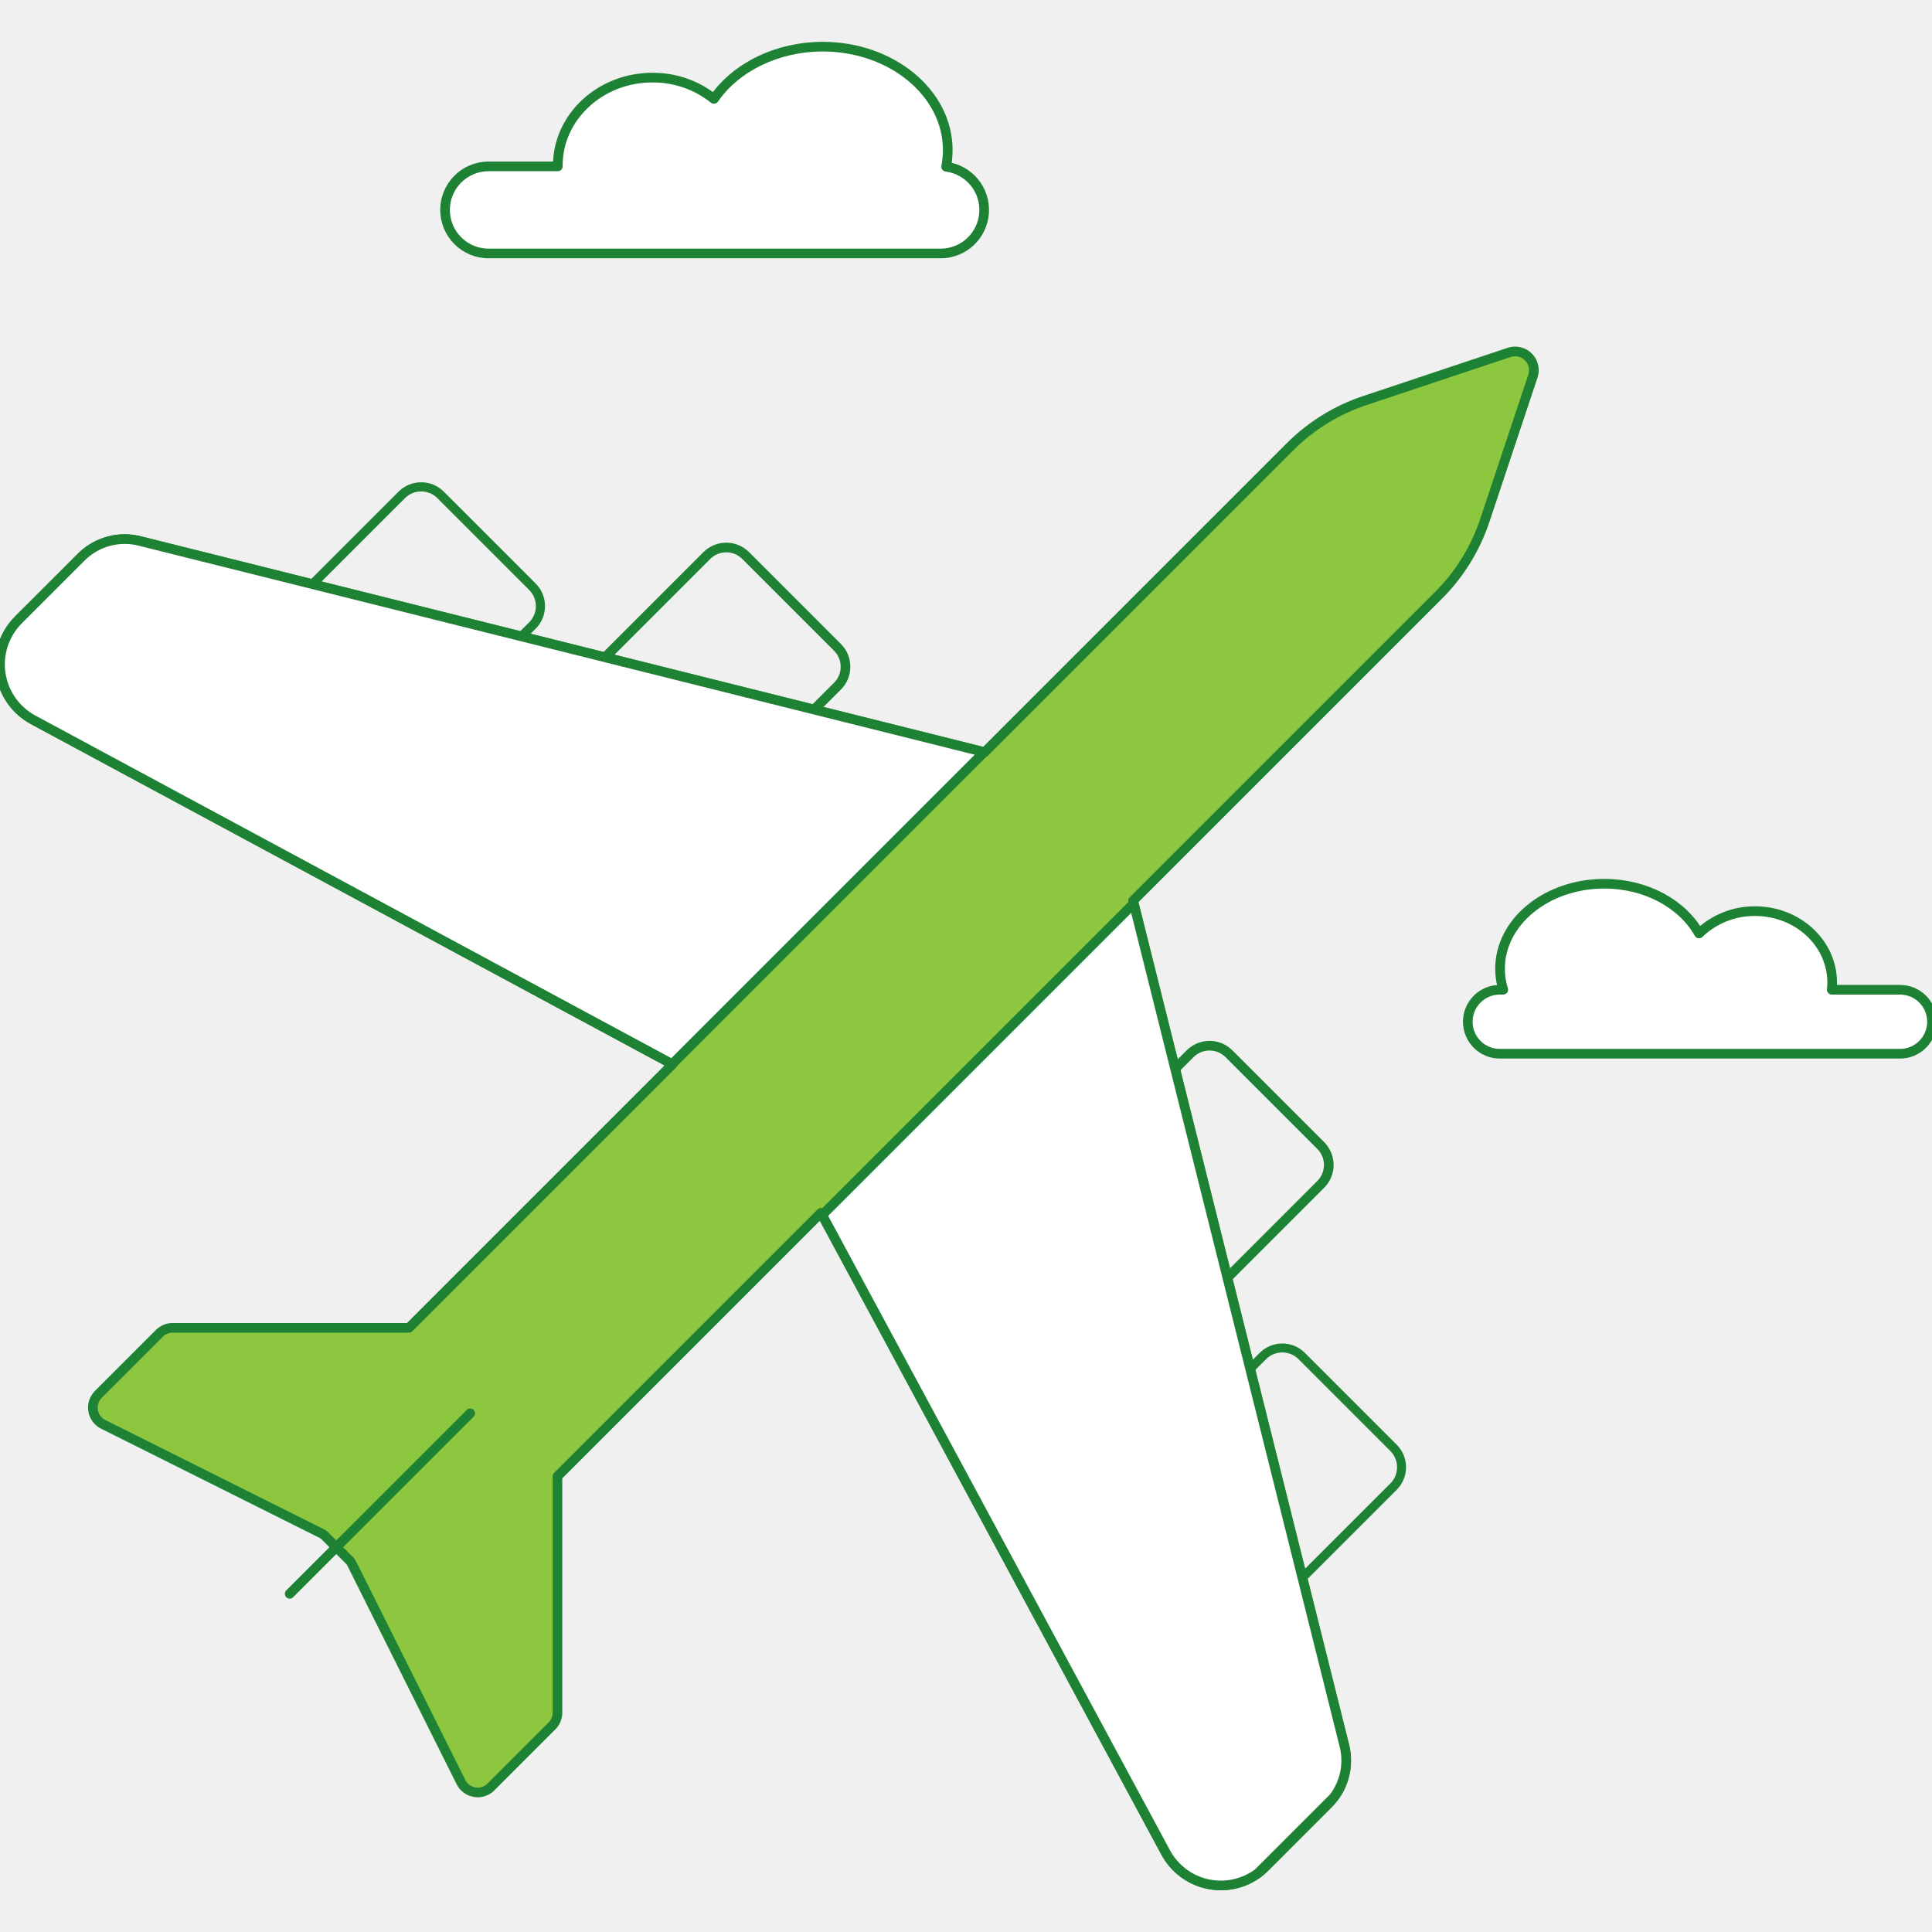
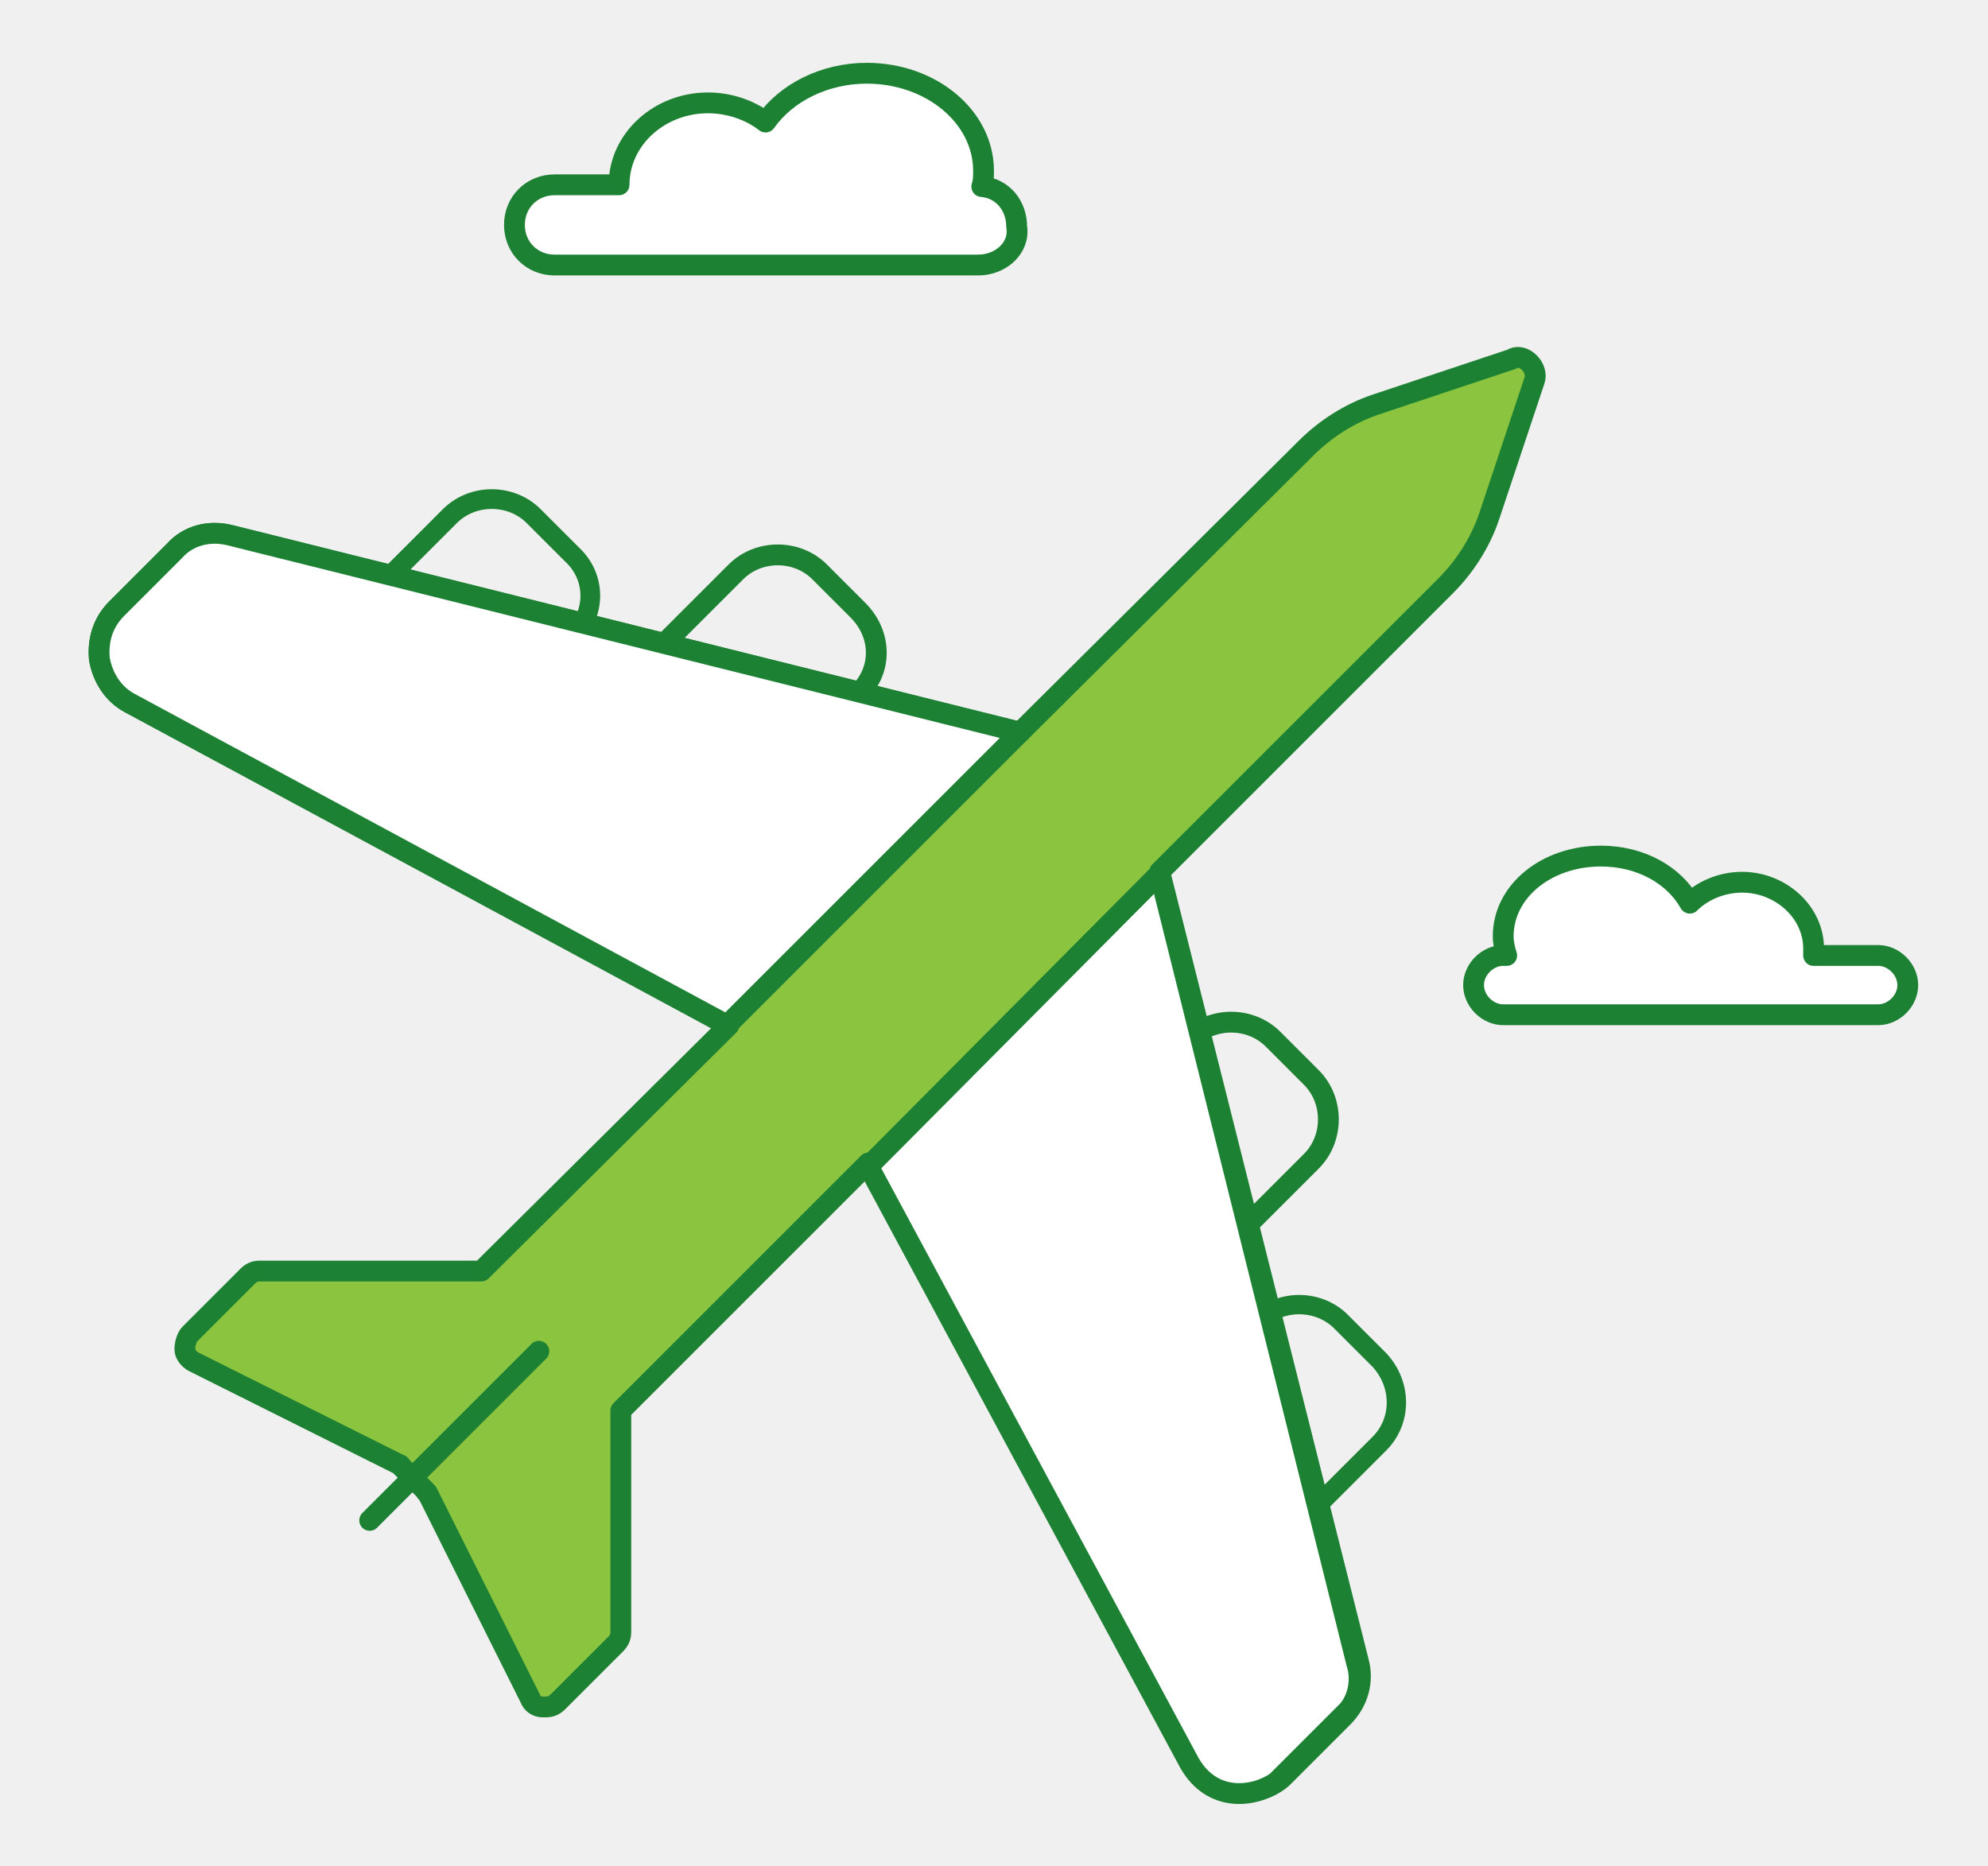
- <svg xmlns="http://www.w3.org/2000/svg" id="Layer_1" data-name="Layer 1" viewBox="0 0 300 300">
-   <defs>
-     <style>.cls-1,.cls-5,.cls-6,.cls-7,.cls-8,.cls-9{fill:none;}.cls-2{fill:#1e8234;}.cls-3{fill:#8dc63f;}.cls-10,.cls-11,.cls-12,.cls-4,.cls-5,.cls-6,.cls-7,.cls-8,.cls-9{stroke-linecap:round;stroke-linejoin:round;}.cls-10,.cls-11,.cls-12,.cls-4,.cls-5,.cls-7,.cls-9{stroke-width:1.5px;}.cls-4{fill:url(#New_Pattern_Swatch_9);stroke:url(#New_Pattern_Swatch_7);}.cls-5{stroke:url(#New_Pattern_Swatch_7-3);}.cls-6{stroke-width:1.393px;stroke:url(#New_Pattern_Swatch_7-5);}.cls-7{stroke:url(#New_Pattern_Swatch_7-7);}.cls-8{stroke-width:1.42px;stroke:url(#New_Pattern_Swatch_7-9);}.cls-9{stroke:url(#New_Pattern_Swatch_7-11);}.cls-10,.cls-11,.cls-12{fill:#fff;}.cls-10{stroke:url(#New_Pattern_Swatch_7-13);}.cls-11{stroke:url(#New_Pattern_Swatch_7-17);}.cls-12{stroke:url(#New_Pattern_Swatch_7-19);}</style>
-     <pattern id="New_Pattern_Swatch_9" data-name="New Pattern Swatch 9" width="28.8" height="28.8" patternTransform="translate(-54.57073 32.37521) scale(2.63673)" patternUnits="userSpaceOnUse" viewBox="0 0 28.8 28.8">
-       <rect class="cls-1" width="28.8" height="28.8" />
-       <rect class="cls-3" width="28.8" height="28.8" />
-     </pattern>
-     <pattern id="New_Pattern_Swatch_7" data-name="New Pattern Swatch 7" width="28.8" height="28.8" patternTransform="translate(-54.57073 32.37855) scale(2.63673)" patternUnits="userSpaceOnUse" viewBox="0 0 28.8 28.8">
-       <rect class="cls-1" width="28.8" height="28.8" />
-       <rect class="cls-2" width="28.8" height="28.8" />
-     </pattern>
-     <pattern id="New_Pattern_Swatch_7-3" data-name="New Pattern Swatch 7" width="28.8" height="28.8" patternTransform="translate(-54.97956 109.2965) rotate(-45) scale(2.63673)" patternUnits="userSpaceOnUse" viewBox="0 0 28.8 28.8">
-       <rect class="cls-1" width="28.8" height="28.8" />
-       <rect class="cls-2" width="28.8" height="28.8" />
-     </pattern>
-     <pattern id="New_Pattern_Swatch_7-5" data-name="New Pattern Swatch 7" width="28.8" height="28.8" patternTransform="translate(-76.07868 188.6329) rotate(-45) scale(2.273 2.63673)" patternUnits="userSpaceOnUse" viewBox="0 0 28.8 28.8">
-       <rect class="cls-1" width="28.8" height="28.8" />
-       <rect class="cls-2" width="28.8" height="28.8" />
-     </pattern>
-     <pattern id="New_Pattern_Swatch_7-7" data-name="New Pattern Swatch 7" width="28.8" height="28.8" patternTransform="translate(-76.32544 85.63277) rotate(-45) scale(2.63673)" patternUnits="userSpaceOnUse" viewBox="0 0 28.8 28.8">
-       <rect class="cls-1" width="28.8" height="28.8" />
-       <rect class="cls-2" width="28.8" height="28.8" />
-     </pattern>
-     <pattern id="New_Pattern_Swatch_7-9" data-name="New Pattern Swatch 7" width="28.8" height="28.8" patternTransform="matrix(1.67064, -1.67064, 1.86445, 1.86445, -161.3449, 113.8636)" patternUnits="userSpaceOnUse" viewBox="0 0 28.8 28.8">
-       <rect class="cls-1" width="28.8" height="28.8" />
-       <rect class="cls-2" width="28.8" height="28.8" />
-     </pattern>
-     <pattern id="New_Pattern_Swatch_7-11" data-name="New Pattern Swatch 7" width="28.8" height="28.8" patternTransform="translate(-19.02022 24.09417) scale(2.63673)" patternUnits="userSpaceOnUse" viewBox="0 0 28.8 28.8">
-       <rect class="cls-1" width="28.8" height="28.8" />
-       <rect class="cls-2" width="28.8" height="28.8" />
-     </pattern>
-     <pattern id="New_Pattern_Swatch_7-13" data-name="New Pattern Swatch 7" width="28.8" height="28.8" patternTransform="translate(-45.07851 22.88634) scale(2.63673)" patternUnits="userSpaceOnUse" viewBox="0 0 28.8 28.8">
-       <rect class="cls-1" width="28.8" height="28.8" />
-       <rect class="cls-2" width="28.8" height="28.8" />
-     </pattern>
-     <pattern id="New_Pattern_Swatch_7-17" data-name="New Pattern Swatch 7" width="28.8" height="28.8" patternTransform="translate(-68.90361 29.79054) scale(2.63673)" patternUnits="userSpaceOnUse" viewBox="0 0 28.8 28.8">
-       <rect class="cls-1" width="28.8" height="28.8" />
-       <rect class="cls-2" width="28.8" height="28.8" />
-     </pattern>
-     <pattern id="New_Pattern_Swatch_7-19" data-name="New Pattern Swatch 7" width="28.8" height="28.8" patternTransform="translate(-21.28903 55.48952) scale(2.63673)" patternUnits="userSpaceOnUse" viewBox="0 0 28.8 28.8">
-       <rect class="cls-1" width="28.8" height="28.8" />
-       <rect class="cls-2" width="28.8" height="28.8" />
-     </pattern>
-   </defs>
-   <path class="cls-4" d="M237.33,55.421a2.926,2.926,0,0,0-2.972-.704L211.903,62.206a29.657,29.657,0,0,0-11.562,7.142l-47.453,47.452L21.894,84.052a9.547,9.547,0,0,0-9.372,2.547l-9.667,9.661a9.778,9.778,0,0,0,2.286,15.51l99.287,53.489L63.501,206.187h-36.699a2.903,2.903,0,0,0-2.054.851l-9.48,9.48a2.907,2.907,0,0,0,.755,4.652l33.959,16.974c.112.056.211.135.321.195l4.107,4.107c.06.11.139.209.195.321l16.974,33.959a2.899,2.899,0,0,0,2.133,1.566,2.568,2.568,0,0,0,.465.04,2.899,2.899,0,0,0,2.054-.851l9.48-9.48a2.903,2.903,0,0,0,.851-2.054V229.247l40.928-40.927L180.979,287.594a9.745,9.745,0,0,0,15.51,2.298l9.656-9.661a9.584,9.584,0,0,0,2.575-9.298L175.949,139.861l47.453-47.452a29.701,29.701,0,0,0,7.148-11.562l7.483-22.454A2.91,2.91,0,0,0,237.33,55.421Z" />
-   <path class="cls-5" d="M205.085,183.905l-36.59,36.59a4.26,4.26,0,0,1-6.024,0l-14.258-14.258a4.26,4.26,0,0,1,0-6.024l36.59-36.59a4.26,4.26,0,0,1,6.024,0l14.258,14.258A4.26,4.26,0,0,1,205.085,183.905Z" />
-   <path class="cls-6" d="M216.385,230.843,185.673,261.554a4.26,4.26,0,0,1-6.024,0l-14.258-14.258a4.26,4.26,0,0,1,0-6.024L196.102,210.56a4.26,4.26,0,0,1,6.024,0l14.258,14.258A4.26,4.26,0,0,1,216.385,230.843Z" />
-   <path class="cls-7" d="M130.043,106.545l-36.59,36.59a4.26,4.26,0,0,1-6.024,0L73.17,128.877a4.26,4.26,0,0,1,0-6.024l36.59-36.59a4.26,4.26,0,0,1,6.024,0L130.043,100.521A4.26,4.26,0,0,1,130.043,106.545Z" />
-   <path class="cls-8" d="M82.671,97.129,50.511,129.289a4.26,4.26,0,0,1-6.024,0L30.228,115.03a4.26,4.26,0,0,1,0-6.024L62.388,76.846a4.26,4.26,0,0,1,6.024,0L82.671,91.104A4.26,4.26,0,0,1,82.671,97.129Z" />
-   <line class="cls-9" x1="73.013" y1="219.457" x2="44.981" y2="247.489" />
-   <path class="cls-10" d="M21.894,84.052a9.547,9.547,0,0,0-9.372,2.547L2.855,96.261A9.778,9.778,0,0,0,5.142,111.771l99.234,53.461L152.824,116.784Z" />
-   <path class="cls-10" d="M208.72,270.933l-32.665-130.646-48.38,48.38,53.303,98.928a9.713,9.713,0,0,0,14.386,3.258l11.731-11.731A9.487,9.487,0,0,0,208.72,270.933Z" />
-   <path class="cls-11" d="M146.063,39.357H75.866a6.76,6.76,0,1,1,0-13.521H86.616v-.131c0-7.529,6.583-13.653,14.676-13.653a15.166,15.166,0,0,1,9.57,3.305c3.427-4.969,9.887-8.113,16.883-8.113,10.709,0,19.423,7.203,19.423,16.057a13.56,13.56,0,0,1-.252,2.589,6.761,6.761,0,0,1-.852,13.468Z" />
-   <path class="cls-12" d="M295.033,153.687H284.435a10.361,10.361,0,0,0,.062-1.135c0-6.113-5.361-11.069-11.974-11.069a12.415,12.415,0,0,0-8.7,3.468c-2.55-4.557-8.18-7.725-14.72-7.725-8.935,0-16.178,5.909-16.178,13.198a10.932,10.932,0,0,0,.5,3.264h-.541a4.967,4.967,0,0,0,0,9.934h62.15a4.967,4.967,0,1,0,0-9.934Z" />
+ <svg xmlns="http://www.w3.org/2000/svg" xmlns:xlink="http://www.w3.org/1999/xlink" version="1.1" id="Layer_1" x="0px" y="0px" viewBox="0 0 114 107" style="enable-background:new 0 0 114 107;" xml:space="preserve">
+   <style type="text/css">
+ 	.st0{fill:none;}
+ 	.st1{fill:#8BC53F;}
+ 	.st2{fill:#1D8134;}
+ 	.st3{clip-path:url(#SVGID_2_);fill:url(#SVGID_3_);}
+ 	
+ 		.st4{clip-path:url(#SVGID_2_);fill:none;stroke:url(#SVGID_4_);stroke-width:1.194;stroke-linecap:round;stroke-linejoin:round;stroke-miterlimit:10;}
+ 	
+ 		.st5{clip-path:url(#SVGID_6_);fill:none;stroke:url(#SVGID_7_);stroke-width:1.194;stroke-linecap:round;stroke-linejoin:round;stroke-miterlimit:10;}
+ 	
+ 		.st6{clip-path:url(#SVGID_6_);fill:none;stroke:url(#SVGID_8_);stroke-width:1.109;stroke-linecap:round;stroke-linejoin:round;stroke-miterlimit:10;}
+ 	
+ 		.st7{clip-path:url(#SVGID_6_);fill:none;stroke:url(#SVGID_9_);stroke-width:1.194;stroke-linecap:round;stroke-linejoin:round;stroke-miterlimit:10;}
+ 	
+ 		.st8{clip-path:url(#SVGID_6_);fill:none;stroke:url(#SVGID_10_);stroke-width:1.131;stroke-linecap:round;stroke-linejoin:round;stroke-miterlimit:10;}
+ 	
+ 		.st9{clip-path:url(#SVGID_6_);fill:none;stroke:url(#SVGID_11_);stroke-width:1.194;stroke-linecap:round;stroke-linejoin:round;stroke-miterlimit:10;}
+ 	.st10{clip-path:url(#SVGID_6_);fill:#FFFFFF;}
+ 	
+ 		.st11{clip-path:url(#SVGID_13_);fill:none;stroke:url(#SVGID_14_);stroke-width:1.194;stroke-linecap:round;stroke-linejoin:round;stroke-miterlimit:10;}
+ 	.st12{clip-path:url(#SVGID_16_);fill:#FFFFFF;}
+ 	
+ 		.st13{clip-path:url(#SVGID_18_);fill:none;stroke:url(#SVGID_19_);stroke-width:1.194;stroke-linecap:round;stroke-linejoin:round;stroke-miterlimit:10;}
+ 	.st14{clip-path:url(#SVGID_21_);fill:#FFFFFF;}
+ 	
+ 		.st15{clip-path:url(#SVGID_23_);fill:none;stroke:url(#SVGID_24_);stroke-width:1.194;stroke-linecap:round;stroke-linejoin:round;stroke-miterlimit:10;}
+ 	.st16{clip-path:url(#SVGID_26_);fill:#FFFFFF;}
+ 	
+ 		.st17{clip-path:url(#SVGID_28_);fill:none;stroke:url(#SVGID_29_);stroke-width:1.194;stroke-linecap:round;stroke-linejoin:round;stroke-miterlimit:10;}
+ </style>
+   <pattern x="-231" y="-126.5" width="28.8" height="28.8" patternUnits="userSpaceOnUse" id="Unnamed_Pattern" viewBox="0 -28.8 28.8 28.8" style="overflow:visible;">
+     <g>
+       <rect y="-28.8" class="st0" width="28.8" height="28.8" />
+       <rect y="-28.8" class="st1" width="28.8" height="28.8" />
+     </g>
+   </pattern>
+   <pattern x="-231" y="-126.5" width="28.8" height="28.8" patternUnits="userSpaceOnUse" id="Unnamed_Pattern_11" viewBox="0 -28.8 28.8 28.8" style="overflow:visible;">
+     <g>
+       <rect y="-28.8" class="st0" width="28.8" height="28.8" />
+       <rect y="-28.8" class="st2" width="28.8" height="28.8" />
+     </g>
+   </pattern>
+   <g>
+     <defs>
+       <rect id="SVGID_1_" x="5" y="3.5" width="105" height="100" />
+     </defs>
+     <clipPath id="SVGID_2_">
+       <use xlink:href="#SVGID_1_" style="overflow:visible;" />
+     </clipPath>
+     <pattern id="SVGID_3_" xlink:href="#Unnamed_Pattern" patternTransform="matrix(0.9123 0 0 -0.9123 313.6047 737.9077)">
+ 	</pattern>
+     <path class="st3" d="M87.7,20.8c-0.3-0.3-0.7-0.4-1-0.2l-7.8,2.6c-1.5,0.5-2.9,1.4-4,2.5L58.5,42L13.2,30.7c-1.2-0.3-2.4,0-3.2,0.9   l-3.3,3.3c-0.8,0.8-1.1,1.8-1,2.9c0.2,1.1,0.8,2,1.7,2.5l34.4,18.5L27.6,72.9H14.9c-0.3,0-0.5,0.1-0.7,0.3l-3.3,3.3   c-0.2,0.2-0.3,0.6-0.3,0.9c0,0.3,0.3,0.6,0.5,0.7L22.9,84c0,0,0.1,0,0.1,0.1l1.4,1.4c0,0,0,0.1,0.1,0.1l5.9,11.8   c0.1,0.3,0.4,0.5,0.7,0.5c0.1,0,0.1,0,0.2,0c0.3,0,0.5-0.1,0.7-0.3l3.3-3.3c0.2-0.2,0.3-0.4,0.3-0.7V80.9l14.2-14.2l18.5,34.3   c1.5,2.5,4.3,2,5.4,0.8l3.3-3.3c0.9-0.9,1.2-2.1,0.9-3.2L66.5,50l16.4-16.4c1.1-1.1,2-2.5,2.5-4l2.6-7.8   C88.1,21.5,88,21.1,87.7,20.8" />
+     <pattern id="SVGID_4_" xlink:href="#Unnamed_Pattern_11" patternTransform="matrix(0.9123 0 0 -0.9123 312.6924 751.9572)">
+ 	</pattern>
+     <path class="st4" d="M87.7,20.8c-0.3-0.3-0.7-0.4-1-0.2l-7.8,2.6c-1.5,0.5-2.9,1.4-4,2.5L58.5,42L13.2,30.7c-1.2-0.3-2.4,0-3.2,0.9   l-3.3,3.3c-0.8,0.8-1.1,1.8-1,2.9c0.2,1.1,0.8,2,1.7,2.5l34.4,18.5L27.6,72.9H14.9c-0.3,0-0.5,0.1-0.7,0.3l-3.3,3.3   c-0.2,0.2-0.3,0.6-0.3,0.9c0,0.3,0.3,0.6,0.5,0.7L22.9,84c0,0,0.1,0,0.1,0.1l1.4,1.4c0,0,0,0.1,0.1,0.1l5.9,11.8   c0.1,0.3,0.4,0.5,0.7,0.5c0.1,0,0.1,0,0.2,0c0.3,0,0.5-0.1,0.7-0.3l3.3-3.3c0.2-0.2,0.3-0.4,0.3-0.7V80.9l14.2-14.2l18.5,34.3   c1.5,2.5,4.3,2,5.4,0.8l3.3-3.3c0.9-0.9,1.2-2.1,0.9-3.2L66.5,50l16.4-16.4c1.1-1.1,2-2.5,2.5-4l2.6-7.8   C88.1,21.5,88,21.1,87.7,20.8z" />
+   </g>
+   <g>
+     <defs>
+       <rect id="SVGID_5_" x="5" y="3.5" width="105" height="100" />
+     </defs>
+     <clipPath id="SVGID_6_">
+       <use xlink:href="#SVGID_5_" style="overflow:visible;" />
+     </clipPath>
+     <pattern id="SVGID_7_" xlink:href="#Unnamed_Pattern_11" patternTransform="matrix(0.6451 -0.6451 -0.6451 -0.6451 732.0359 741.901)">
+ 	</pattern>
+     <path class="st5" d="M75.2,66.6l-9.9,9.9c-1.3,1.3-3.5,1.3-4.8,0l-2.2-2.2c-1.3-1.3-1.3-3.5,0-4.8l9.9-9.9c1.3-1.3,3.5-1.3,4.8,0   l2.2,2.2C76.5,63.1,76.5,65.3,75.2,66.6z" />
+     <pattern id="SVGID_8_" xlink:href="#Unnamed_Pattern_11" patternTransform="matrix(0.5561 -0.5561 -0.6451 -0.6451 727.9951 728.9301)">
+ 	</pattern>
+     <path class="st6" d="M79.1,82.8l-7.9,7.9c-1.3,1.3-3.5,1.3-4.8,0l-2.2-2.2c-1.3-1.3-1.3-3.5,0-4.8l7.9-7.9c1.3-1.3,3.5-1.3,4.8,0   l2.2,2.2C80.4,79.4,80.4,81.5,79.1,82.8z" />
+     <pattern id="SVGID_9_" xlink:href="#Unnamed_Pattern_11" patternTransform="matrix(0.6451 -0.6451 -0.6451 -0.6451 724.6551 733.7155)">
+ 	</pattern>
+     <path class="st7" d="M49.2,39.8l-9.9,9.9c-1.3,1.3-3.5,1.3-4.8,0l-2.2-2.2c-1.3-1.3-1.3-3.5,0-4.8l9.9-9.9c1.3-1.3,3.5-1.3,4.8,0   l2.2,2.2C50.6,36.4,50.6,38.5,49.2,39.8z" />
+     <pattern id="SVGID_10_" xlink:href="#Unnamed_Pattern_11" patternTransform="matrix(0.578 -0.578 -0.6451 -0.6451 734.8459 741.0207)">
+ 	</pattern>
+     <path class="st8" d="M32.8,36.6L24.4,45c-1.3,1.3-3.5,1.3-4.8,0l-2.2-2.2c-1.3-1.3-1.3-3.5,0-4.8l8.4-8.4c1.3-1.3,3.5-1.3,4.8,0   l2.2,2.2C34.2,33.1,34.2,35.2,32.8,36.6z" />
+     <pattern id="SVGID_11_" xlink:href="#Unnamed_Pattern_11" patternTransform="matrix(0.9123 0 0 -0.9123 298.7183 749.091)">
+ 	</pattern>
+     <line class="st9" x1="30.9" y1="77.5" x2="21.2" y2="87.2" />
+     <path class="st10" d="M13.2,30.7c-1.2-0.3-2.4,0-3.2,0.9l-3.3,3.3c-0.8,0.8-1.1,1.8-1,2.9c0.2,1.1,0.8,2,1.7,2.5l34.3,18.5L58.5,42   L13.2,30.7z" />
+   </g>
+   <g>
+     <defs>
+       <rect id="SVGID_12_" x="5" y="3.5" width="105" height="100" />
+     </defs>
+     <clipPath id="SVGID_13_">
+       <use xlink:href="#SVGID_12_" style="overflow:visible;" />
+     </clipPath>
+     <pattern id="SVGID_14_" xlink:href="#Unnamed_Pattern_11" patternTransform="matrix(0.9123 0 0 -0.9123 289.7027 748.673)">
+ 	</pattern>
+     <path class="st11" d="M13.2,30.7c-1.2-0.3-2.4,0-3.2,0.9l-3.3,3.3c-0.8,0.8-1.1,1.8-1,2.9c0.2,1.1,0.8,2,1.7,2.5l34.3,18.5L58.5,42   L13.2,30.7z" />
+   </g>
+   <g>
+     <defs>
+       <rect id="SVGID_15_" x="5" y="3.5" width="105" height="100" />
+     </defs>
+     <clipPath id="SVGID_16_">
+       <use xlink:href="#SVGID_15_" style="overflow:visible;" />
+     </clipPath>
+     <path class="st12" d="M77.8,95.4L66.5,50.1L49.8,66.9l18.4,34.2c1.3,2.3,3.7,2,5,1.1l4.1-4.1C77.9,97.4,78.1,96.3,77.8,95.4" />
+   </g>
+   <g>
+     <defs>
+       <rect id="SVGID_17_" x="5" y="3.5" width="105" height="100" />
+     </defs>
+     <clipPath id="SVGID_18_">
+       <use xlink:href="#SVGID_17_" style="overflow:visible;" />
+     </clipPath>
+     <pattern id="SVGID_19_" xlink:href="#Unnamed_Pattern_11" patternTransform="matrix(0.9123 0 0 -0.9123 289.7027 748.673)">
+ 	</pattern>
+     <path class="st13" d="M77.8,95.4L66.5,50.1L49.8,66.9l18.4,34.2c1.3,2.3,3.7,2,5,1.1l4.1-4.1C77.9,97.4,78.1,96.3,77.8,95.4z" />
+   </g>
+   <g>
+     <defs>
+       <rect id="SVGID_20_" x="5" y="3.5" width="105" height="100" />
+     </defs>
+     <clipPath id="SVGID_21_">
+       <use xlink:href="#SVGID_20_" style="overflow:visible;" />
+     </clipPath>
+     <path class="st14" d="M56.1,15.2H31.8c-1.3,0-2.3-1-2.3-2.3s1-2.3,2.3-2.3h3.7v0c0-2.6,2.3-4.7,5.1-4.7c1.2,0,2.4,0.4,3.3,1.1   c1.2-1.7,3.4-2.8,5.8-2.8c3.7,0,6.7,2.5,6.7,5.6c0,0.3,0,0.6-0.1,0.9c1.2,0.1,2,1.1,2,2.3C58.5,14.2,57.4,15.2,56.1,15.2" />
+   </g>
+   <g>
+     <defs>
+       <rect id="SVGID_22_" x="5" y="3.5" width="105" height="100" />
+     </defs>
+     <clipPath id="SVGID_23_">
+       <use xlink:href="#SVGID_22_" style="overflow:visible;" />
+     </clipPath>
+     <pattern id="SVGID_24_" xlink:href="#Unnamed_Pattern_11" patternTransform="matrix(0.9123 0 0 -0.9123 307.7334 751.0617)">
+ 	</pattern>
+     <path class="st15" d="M56.1,15.2H31.8c-1.3,0-2.3-1-2.3-2.3s1-2.3,2.3-2.3h3.7v0c0-2.6,2.3-4.7,5.1-4.7c1.2,0,2.4,0.4,3.3,1.1   c1.2-1.7,3.4-2.8,5.8-2.8c3.7,0,6.7,2.5,6.7,5.6c0,0.3,0,0.6-0.1,0.9c1.2,0.1,2,1.1,2,2.3C58.5,14.2,57.4,15.2,56.1,15.2z" />
+   </g>
+   <g>
+     <defs>
+       <rect id="SVGID_25_" x="5" y="3.5" width="105" height="100" />
+     </defs>
+     <clipPath id="SVGID_26_">
+       <use xlink:href="#SVGID_25_" style="overflow:visible;" />
+     </clipPath>
+     <path class="st16" d="M107.7,54.8H104c0-0.1,0-0.3,0-0.4c0-2.1-1.9-3.8-4.1-3.8c-1.2,0-2.3,0.5-3,1.2c-0.9-1.6-2.8-2.7-5.1-2.7   c-3.1,0-5.6,2-5.6,4.6c0,0.4,0.1,0.8,0.2,1.1h-0.2c-0.9,0-1.7,0.8-1.7,1.7c0,0.9,0.8,1.7,1.7,1.7h21.5c0.9,0,1.7-0.8,1.7-1.7   C109.4,55.6,108.6,54.8,107.7,54.8" />
+   </g>
+   <g>
+     <defs>
+       <rect id="SVGID_27_" x="5" y="3.5" width="105" height="100" />
+     </defs>
+     <clipPath id="SVGID_28_">
+       <use xlink:href="#SVGID_27_" style="overflow:visible;" />
+     </clipPath>
+     <pattern id="SVGID_29_" xlink:href="#Unnamed_Pattern_11" patternTransform="matrix(0.9123 0 0 -0.9123 297.9336 759.9533)">
+ 	</pattern>
+     <path class="st17" d="M107.7,54.8H104c0-0.1,0-0.3,0-0.4c0-2.1-1.9-3.8-4.1-3.8c-1.2,0-2.3,0.5-3,1.2c-0.9-1.6-2.8-2.7-5.1-2.7   c-3.1,0-5.6,2-5.6,4.6c0,0.4,0.1,0.8,0.2,1.1h-0.2c-0.9,0-1.7,0.8-1.7,1.7c0,0.9,0.8,1.7,1.7,1.7h21.5c0.9,0,1.7-0.8,1.7-1.7   C109.4,55.6,108.6,54.8,107.7,54.8z" />
+   </g>
</svg>
